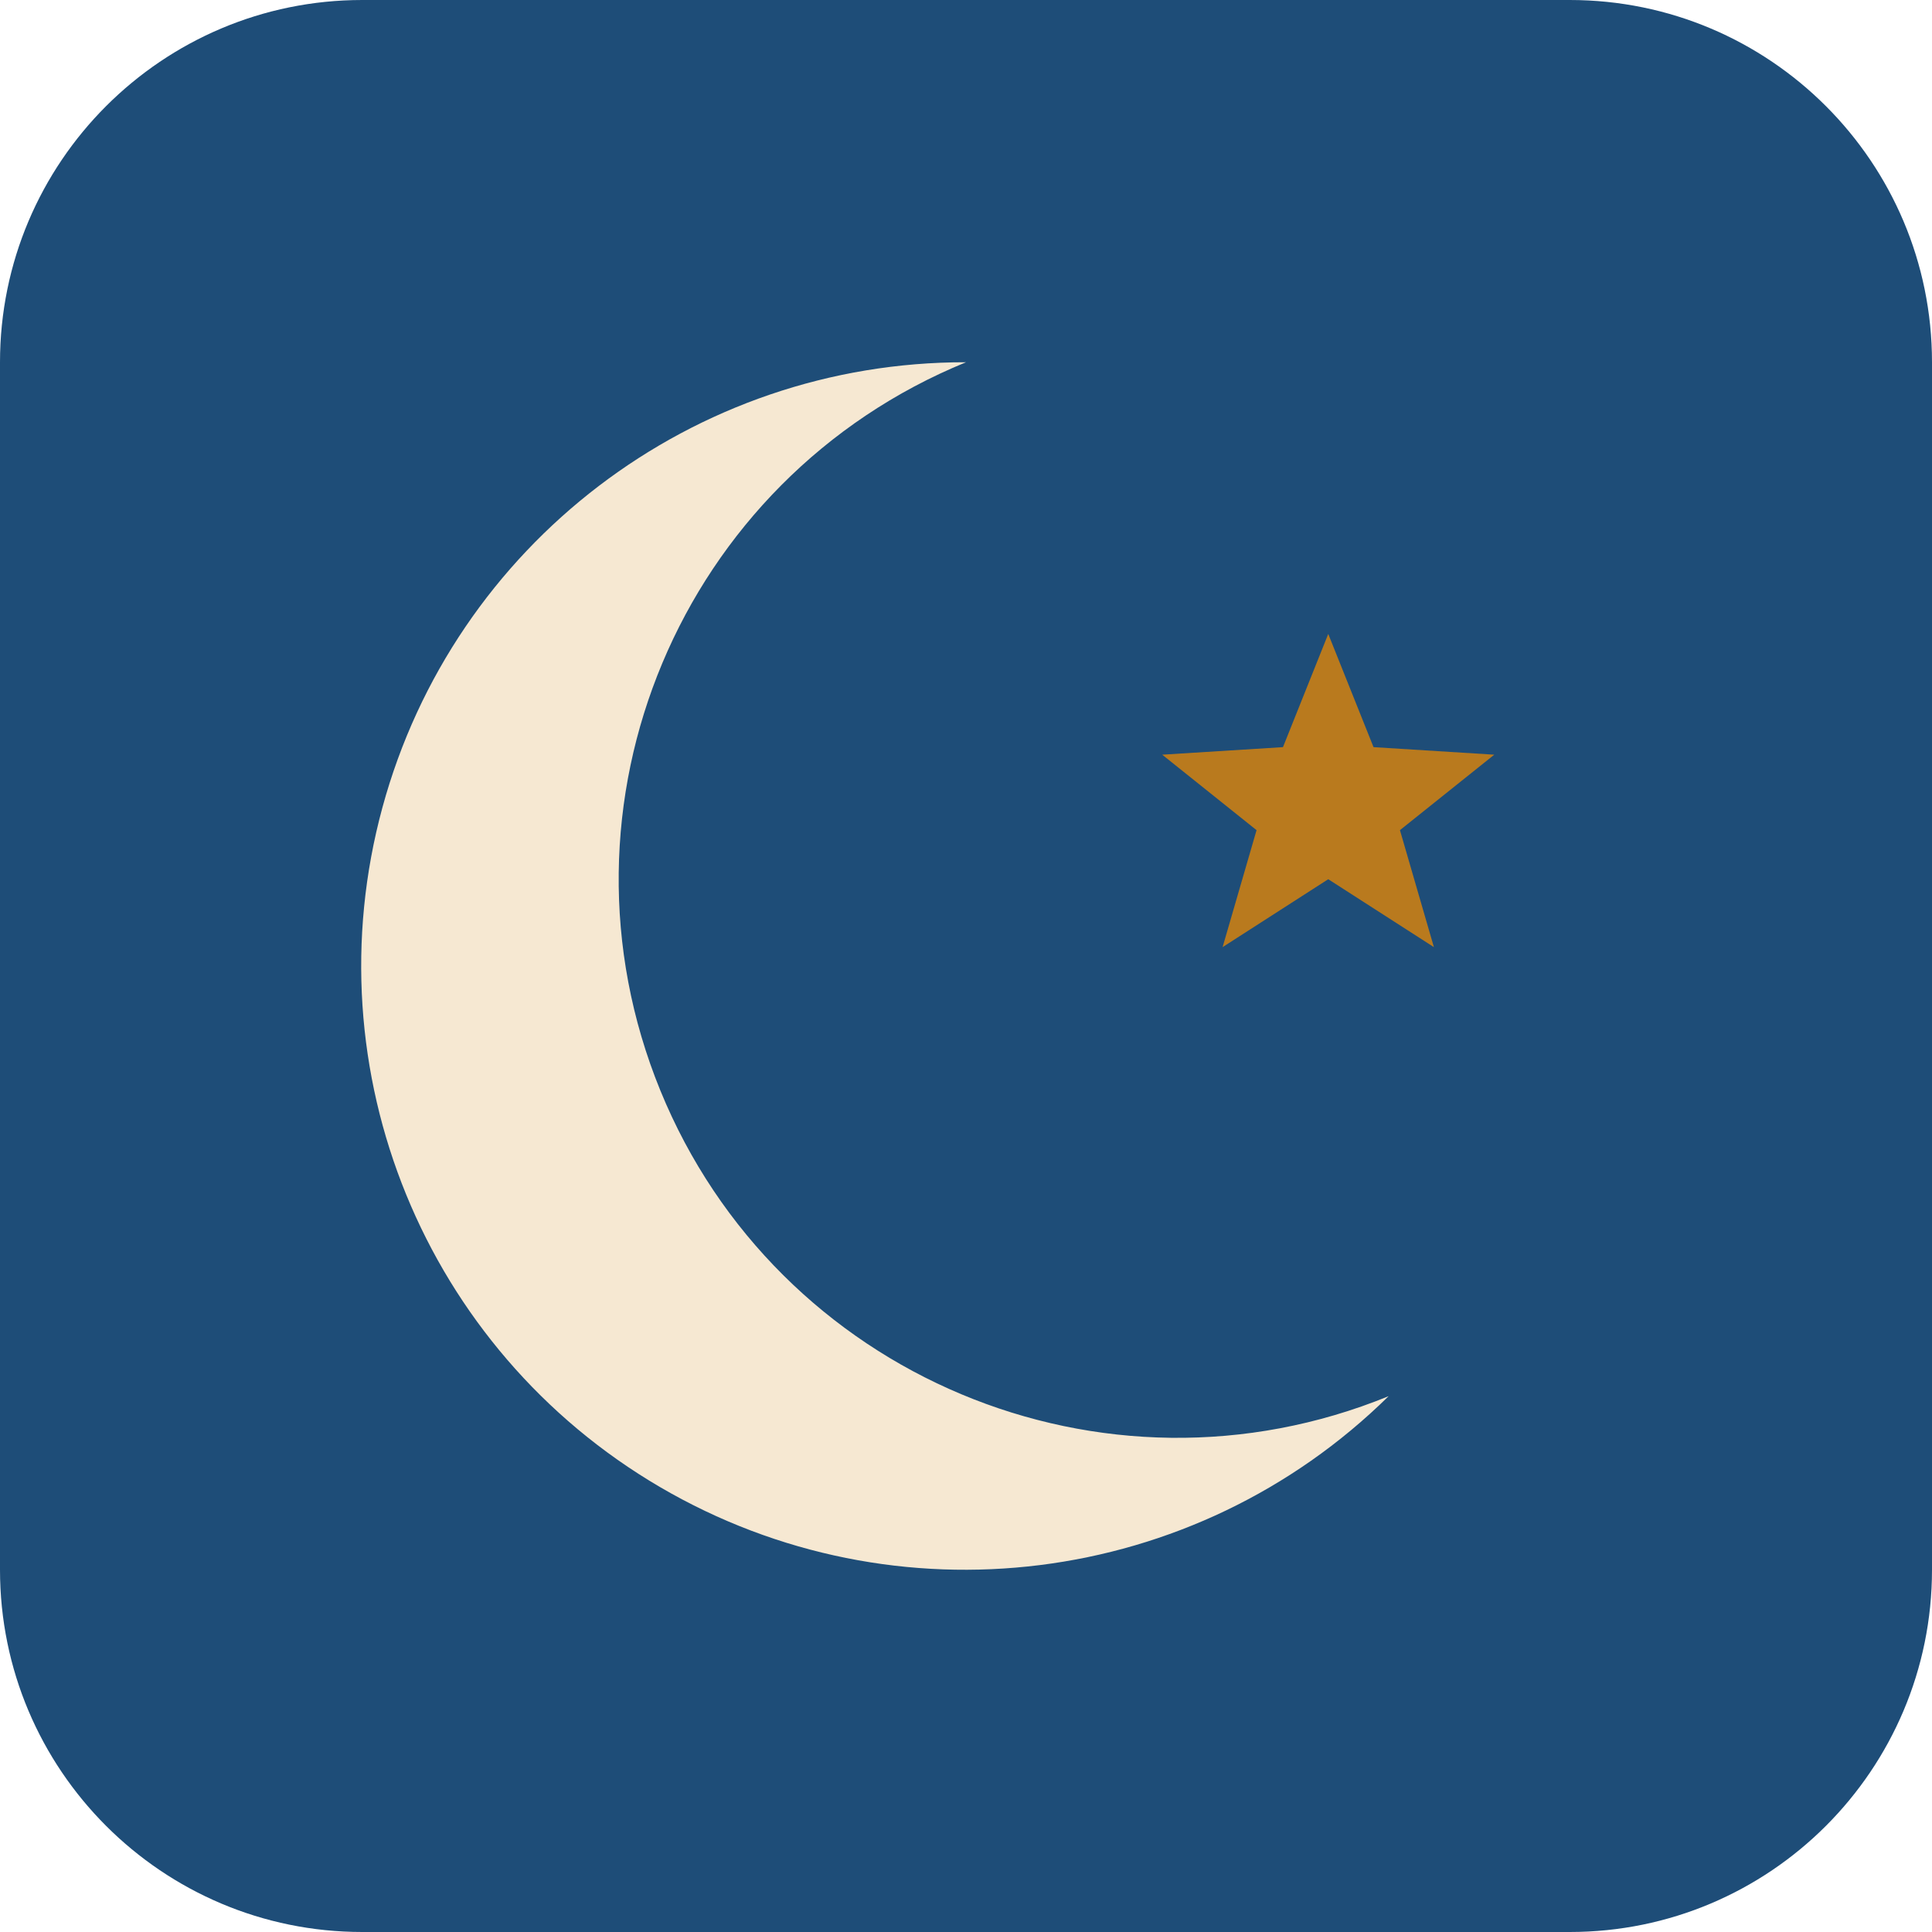
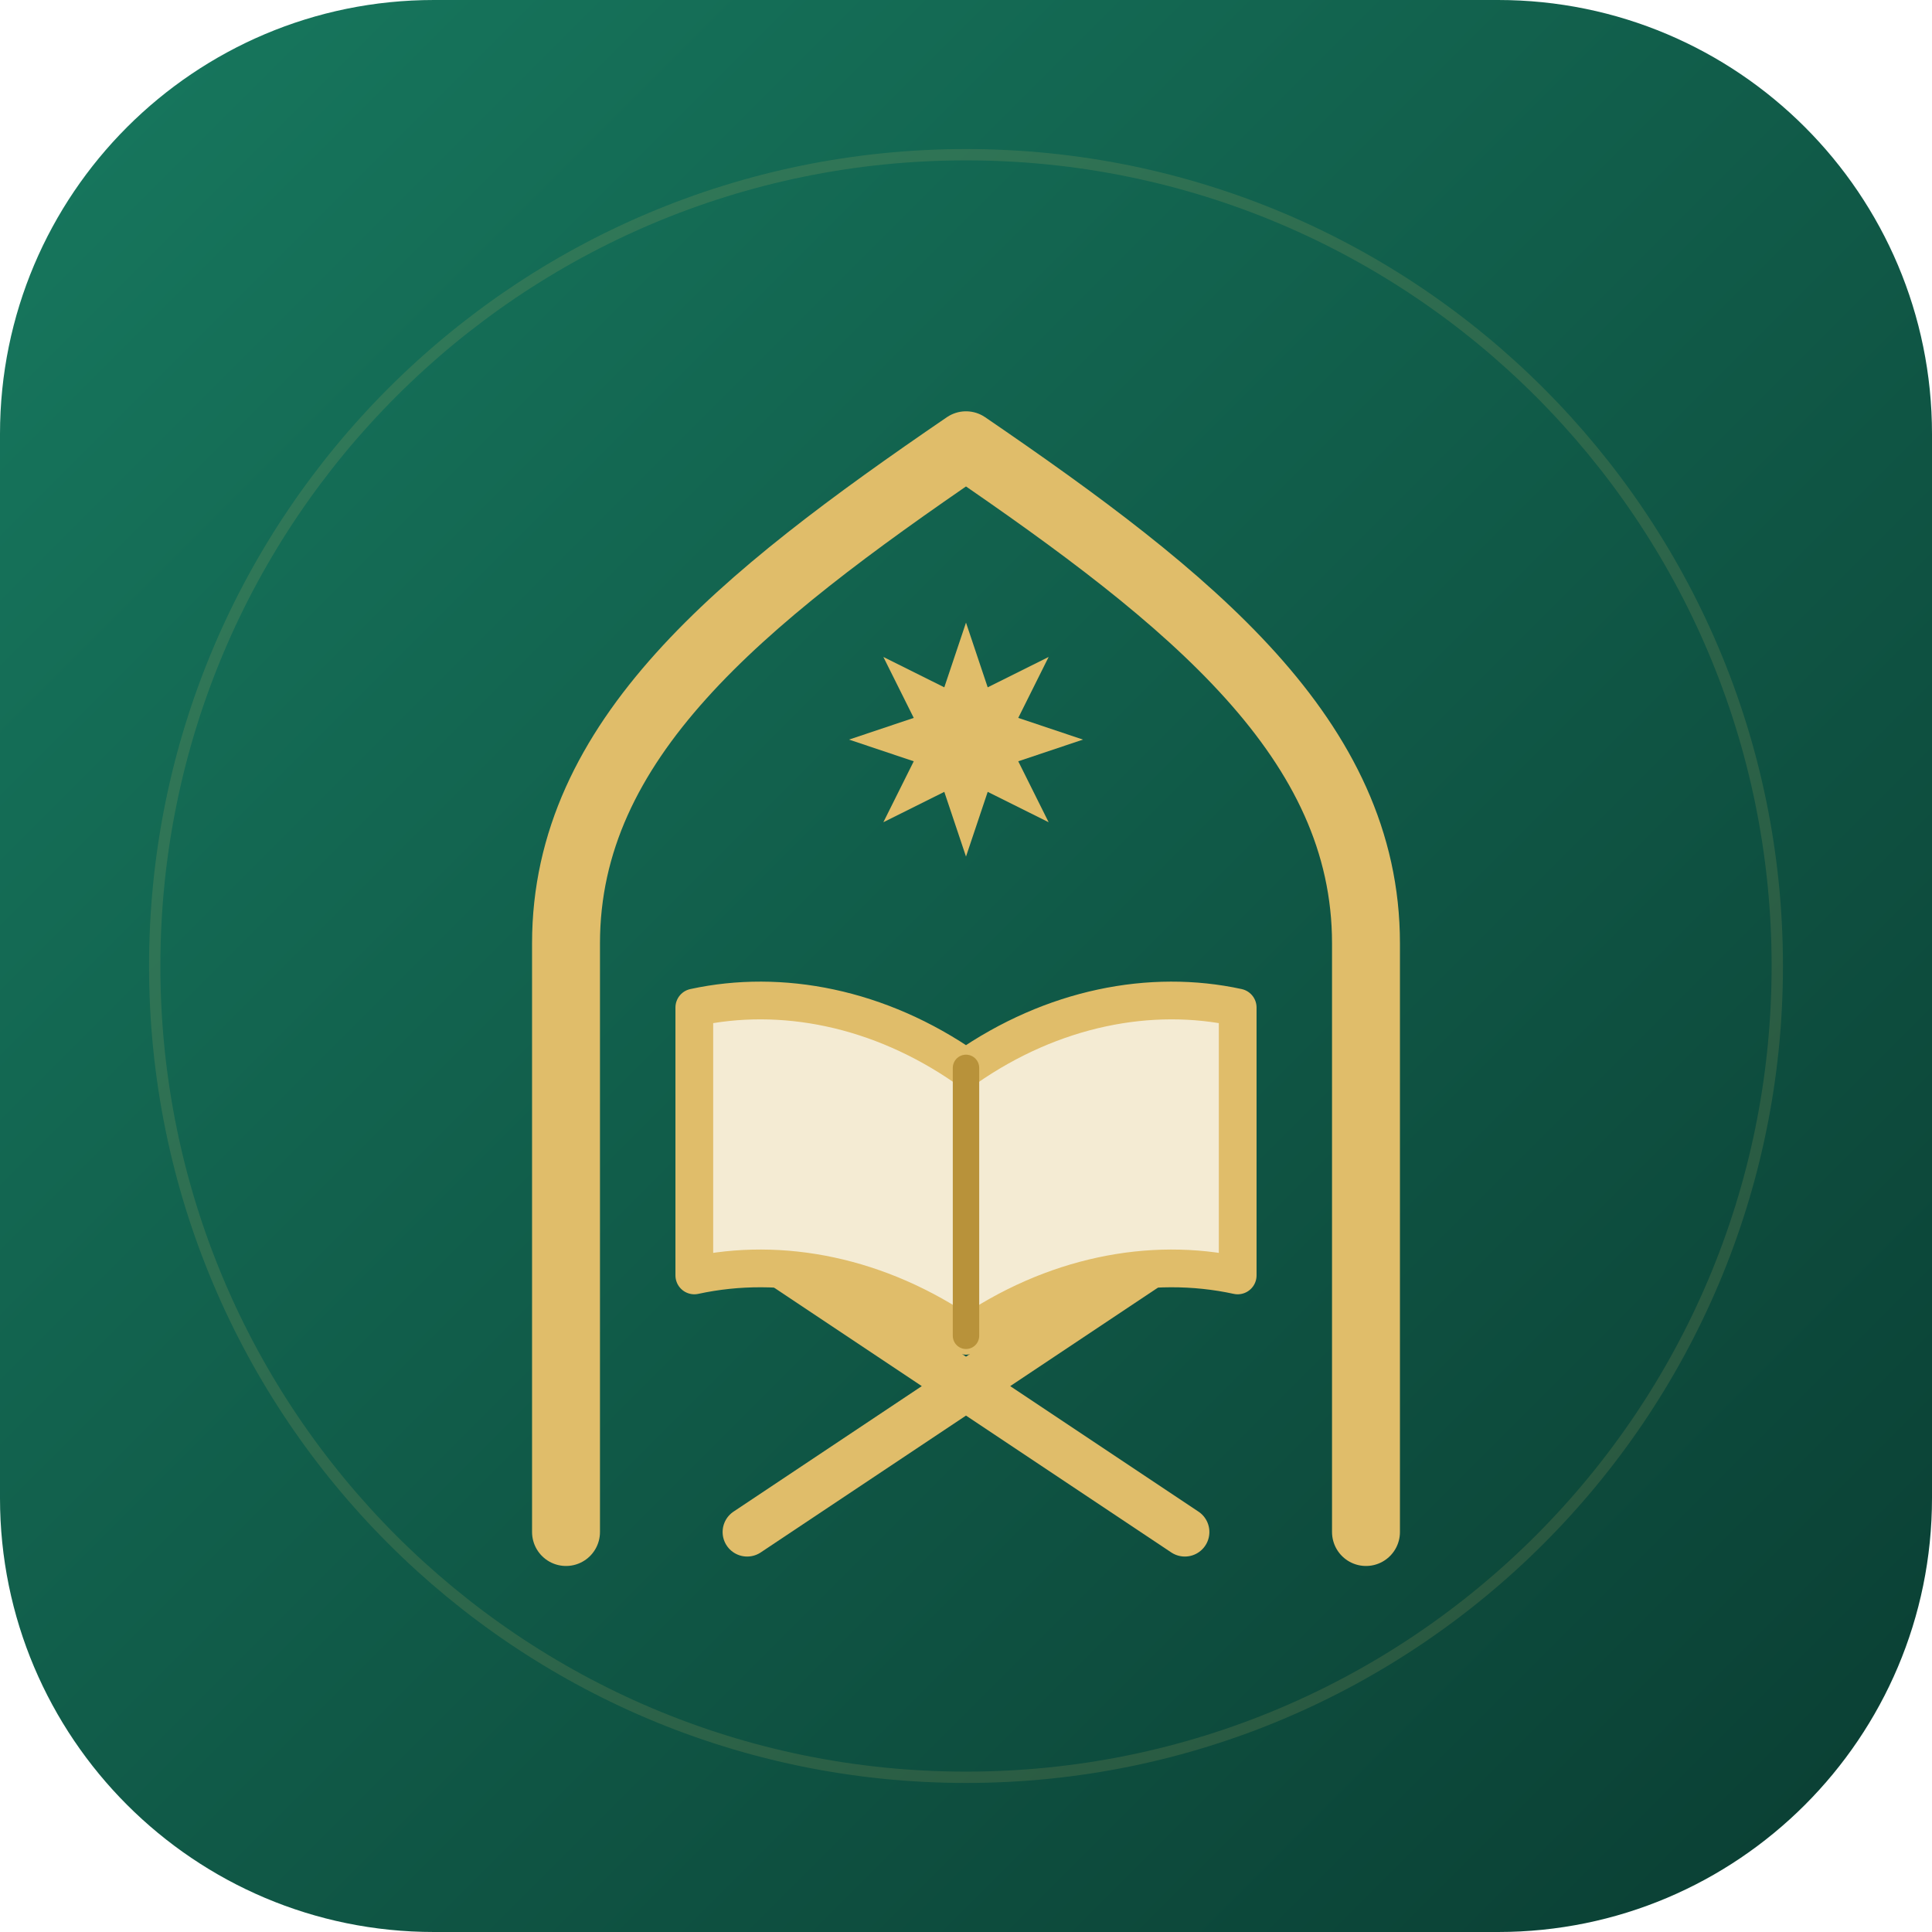
- <svg xmlns="http://www.w3.org/2000/svg" viewBox="0 0 512 512">
-   <rect width="512" height="512" rx="96" fill="#1E4D78" />
-   <path d="M256 96a160 160 0 1 0 112 274A132 132 0 1 1 256 96z" fill="#F6E8D2" />
-   <path d="M352 168l12 30 32 2-25 20 9 31-28-18-28 18 9-31-25-20 32-2z" fill="#B97A1E" />
+ <svg xmlns="http://www.w3.org/2000/svg" viewBox="0 0 1024 1024">
+   <defs>
+     <linearGradient id="bg" x1="0" y1="0" x2="1" y2="1">
+       <stop offset="0" stop-color="#17795F" />
+       <stop offset="1" stop-color="#0A3D32" />
+     </linearGradient>
+   </defs>
+   <rect width="1024" height="1024" rx="230" fill="url(#bg)" />
+   <circle cx="512" cy="512" r="430" fill="none" stroke="#E0BD6A" stroke-opacity=".14" stroke-width="6" />
+   <g id="mark" fill="none" stroke-linecap="round" stroke-linejoin="round">
+     <path d="M300 812V500C300 392 392 318 512 236C632 318 724 392 724 500V812" stroke="#E0BD6A" stroke-width="36" />
+     <path d="M512.0 330.0 L523.5 364.3 L555.8 348.2 L539.7 380.5 L574.0 392.0 L539.7 403.5 L555.8 435.8 L523.5 419.7 L512.0 454.0 L500.5 419.7 L468.2 435.8 L484.3 403.5 L450.0 392.0 L484.3 380.5 L468.2 348.2 L500.5 364.3Z" fill="#E0BD6A" />
+     <path d="M400 660L628 812M624 660L396 812" stroke="#E0BD6A" stroke-width="26" />
+     <path d="M512 566C466 534 414 524 368 534V676C414 666 466 676 512 708C558 676 610 666 656 676V534C610 524 558 534 512 566Z" fill="#F4EBD3" stroke="#E0BD6A" stroke-width="20" />
+     <path d="M512 566V708" stroke="#B8923A" stroke-width="14" />
+   </g>
</svg>
